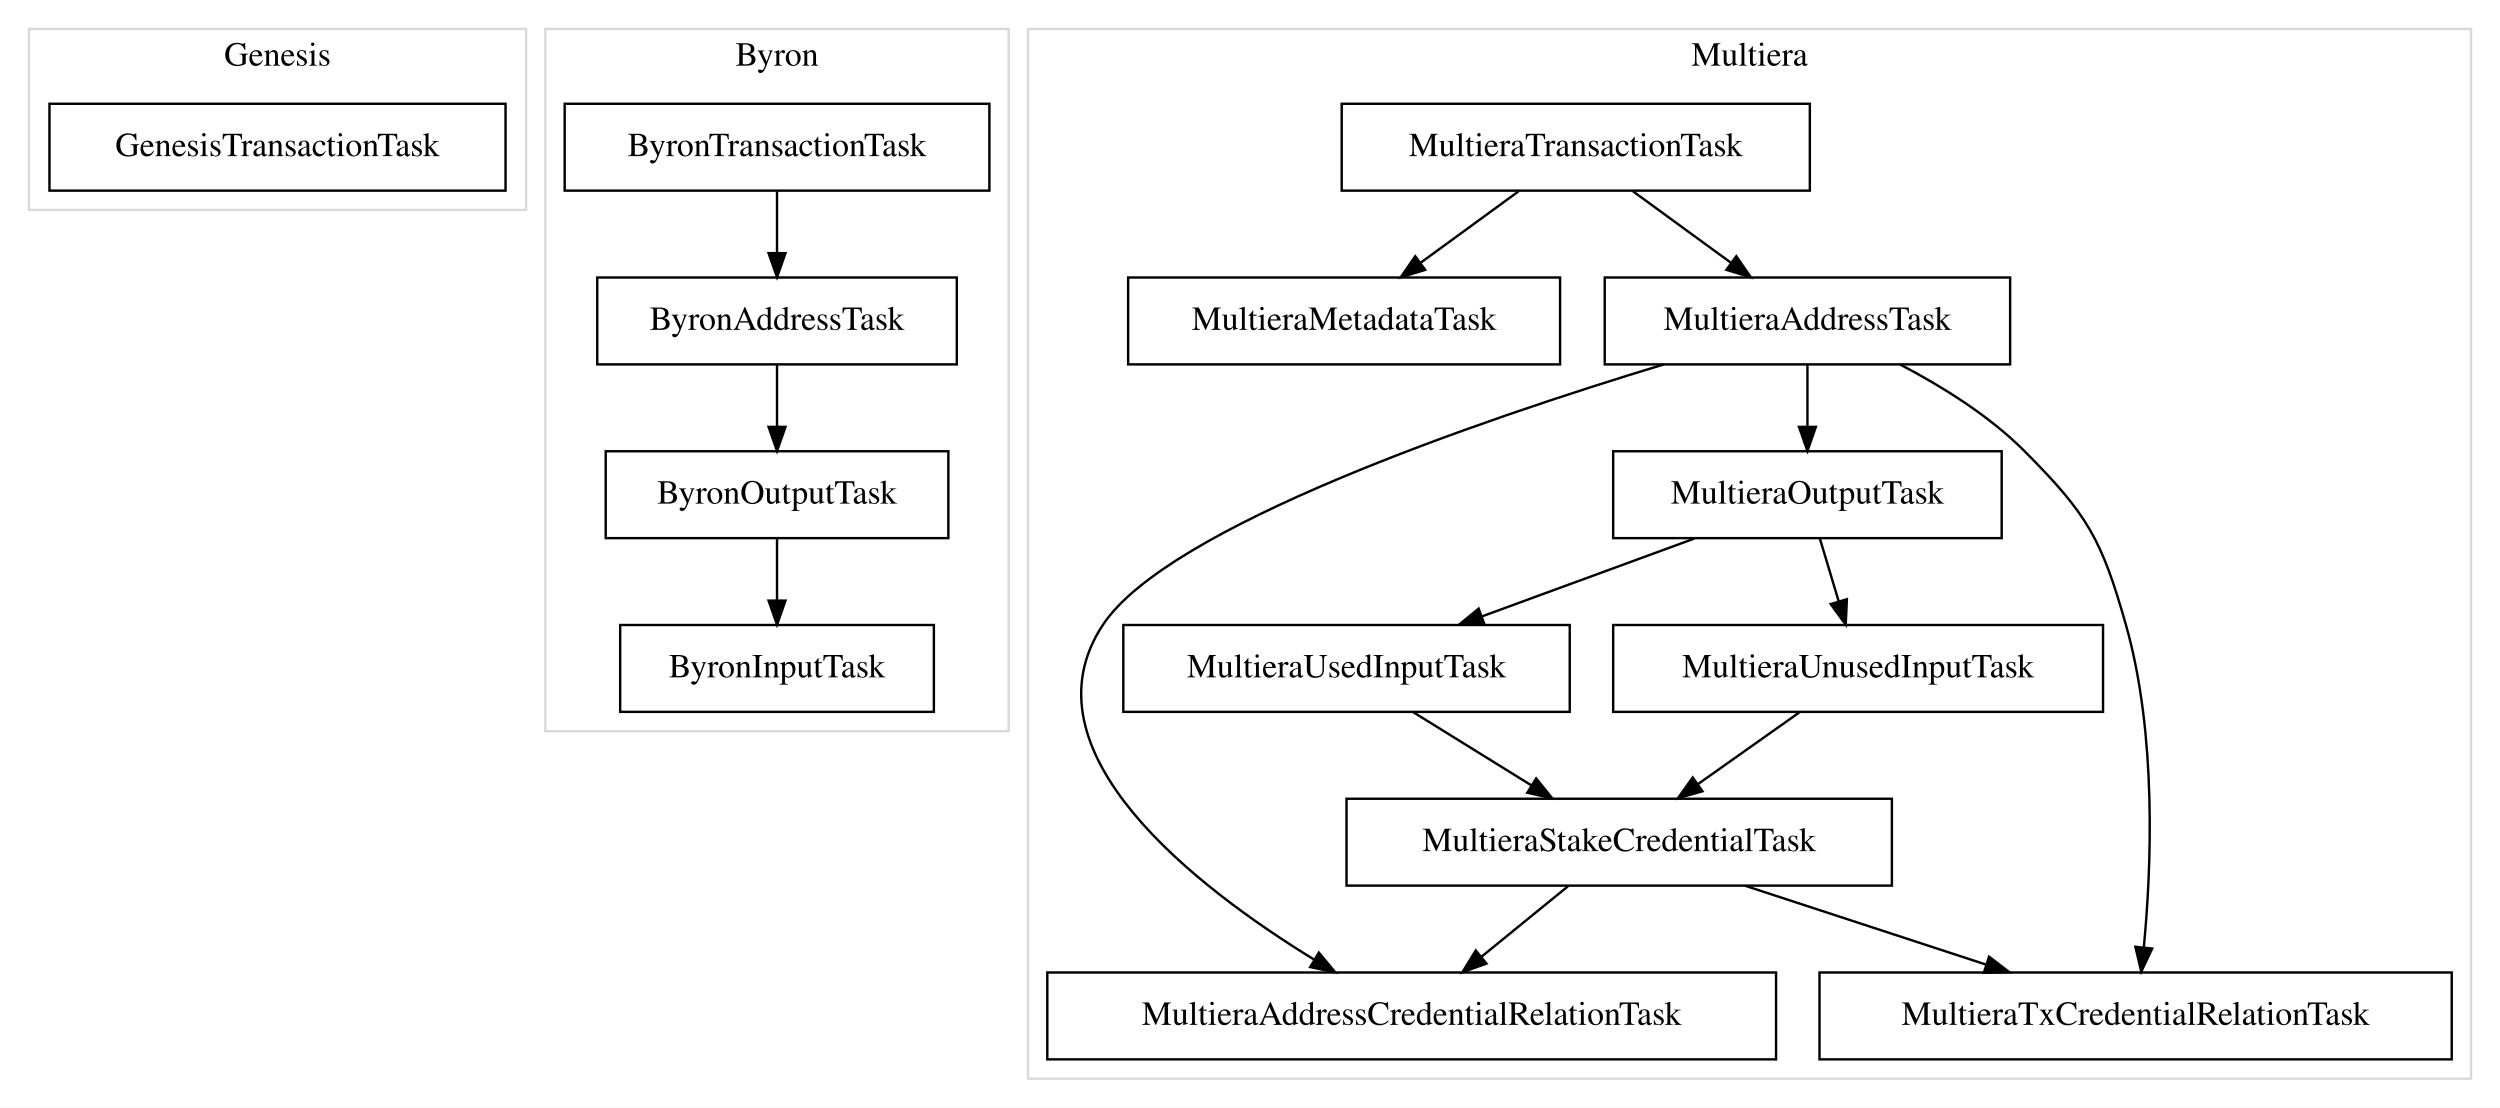
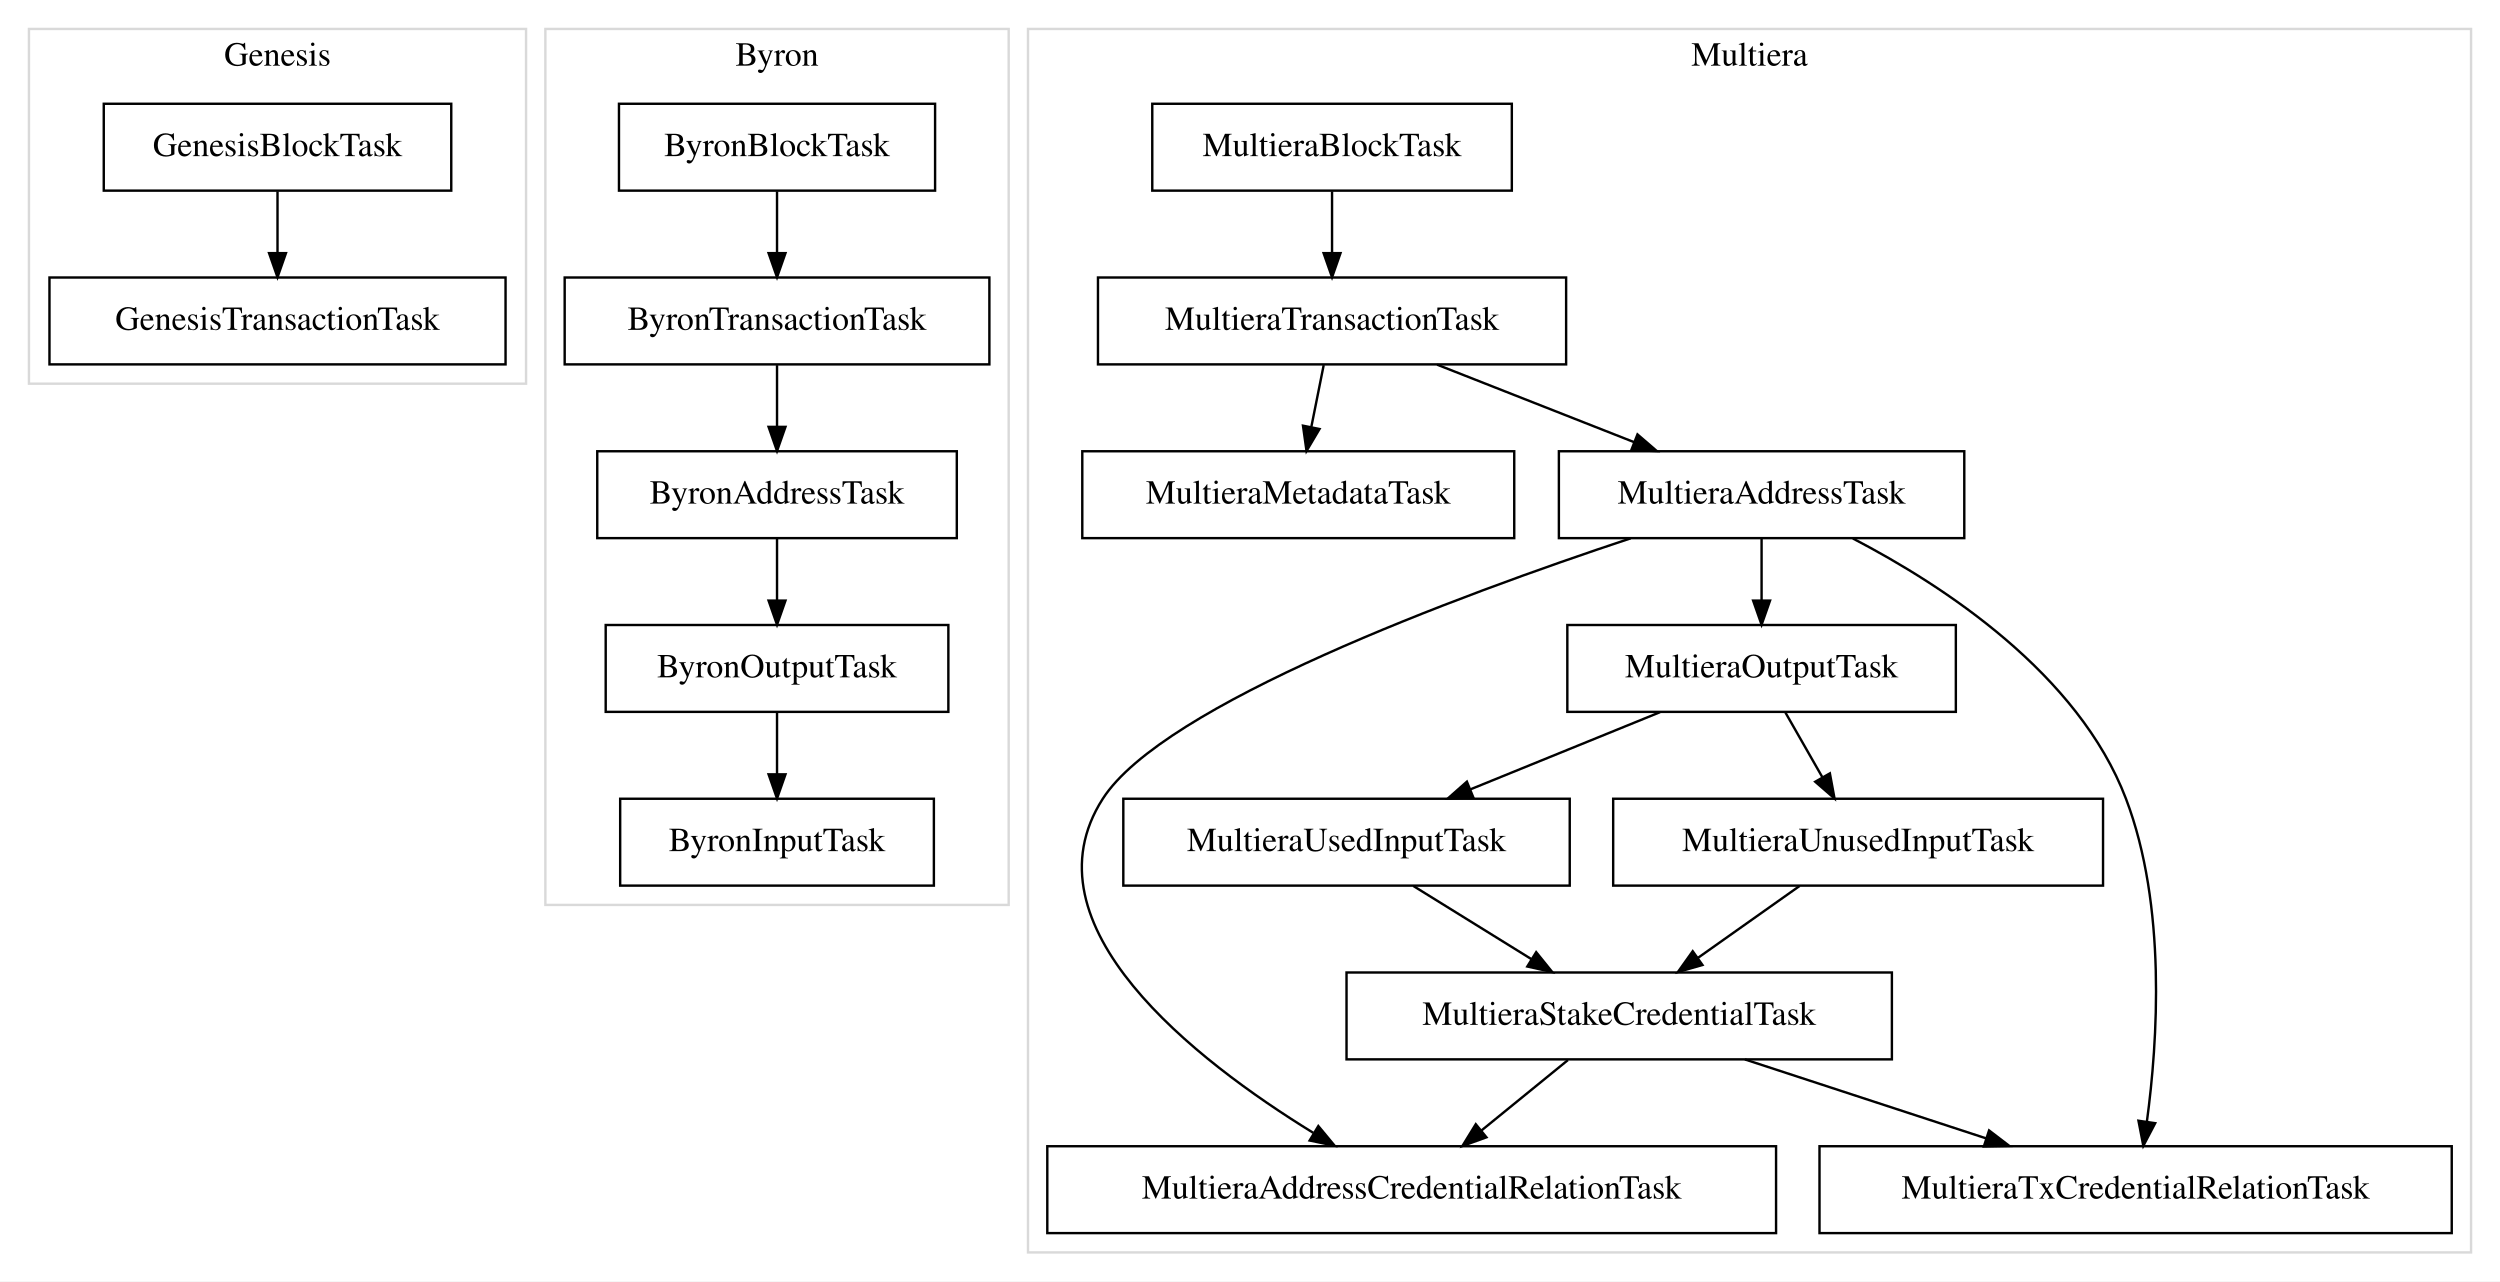
- <svg xmlns="http://www.w3.org/2000/svg" width="1036pt" height="459pt" viewBox="0.00 0.00 1036.00 459.00">
-   <g id="graph0" class="graph" transform="scale(1 1) rotate(0) translate(4 455)">
-     <polygon fill="white" stroke="transparent" points="-4,4 -4,-455 1032,-455 1032,4 -4,4" />
+ <svg xmlns="http://www.w3.org/2000/svg" width="1036pt" height="531pt" viewBox="0.00 0.00 1036.00 531.00">
+   <g id="graph0" class="graph" transform="scale(1 1) rotate(0) translate(4 527)">
+     <polygon fill="white" stroke="transparent" points="-4,4 -4,-527 1032,-527 1032,4 -4,4" />
    <g id="clust1" class="cluster">
-       <polygon fill="none" stroke="#d9d9d9" points="8,-368 8,-443 214,-443 214,-368 8,-368" />
-       <text text-anchor="middle" x="111" y="-427.8" font-family="Times,serif" font-size="14.00">Genesis</text>
+       <polygon fill="none" stroke="#d9d9d9" points="8,-368 8,-515 214,-515 214,-368 8,-368" />
+       <text text-anchor="middle" x="111" y="-499.8" font-family="Times,serif" font-size="14.00">Genesis</text>
    </g>
    <g id="clust2" class="cluster">
-       <polygon fill="none" stroke="#d9d9d9" points="222,-152 222,-443 414,-443 414,-152 222,-152" />
-       <text text-anchor="middle" x="318" y="-427.8" font-family="Times,serif" font-size="14.00">Byron</text>
+       <polygon fill="none" stroke="#d9d9d9" points="222,-152 222,-515 414,-515 414,-152 222,-152" />
+       <text text-anchor="middle" x="318" y="-499.8" font-family="Times,serif" font-size="14.00">Byron</text>
    </g>
    <g id="clust3" class="cluster">
-       <polygon fill="none" stroke="#d9d9d9" points="422,-8 422,-443 1020,-443 1020,-8 422,-8" />
-       <text text-anchor="middle" x="721" y="-427.8" font-family="Times,serif" font-size="14.00">Multiera</text>
+       <polygon fill="none" stroke="#d9d9d9" points="422,-8 422,-515 1020,-515 1020,-8 422,-8" />
+       <text text-anchor="middle" x="721" y="-499.8" font-family="Times,serif" font-size="14.00">Multiera</text>
    </g>
    <g id="node1" class="node">
+       <polygon fill="none" stroke="black" points="183,-484 39,-484 39,-448 183,-448 183,-484" />
+       <text text-anchor="middle" x="111" y="-462.3" font-family="Times,serif" font-size="14.00">GenesisBlockTask</text>
+     </g>
+     <g id="node2" class="node">
      <polygon fill="none" stroke="black" points="205.5,-412 16.5,-412 16.5,-376 205.5,-376 205.5,-412" />
      <text text-anchor="middle" x="111" y="-390.3" font-family="Times,serif" font-size="14.00">GenesisTransactionTask</text>
    </g>
-     <g id="node2" class="node">
+     <g id="edge1" class="edge">
+       <path fill="none" stroke="black" d="M111,-447.7C111,-439.98 111,-430.71 111,-422.11" />
+       <polygon fill="black" stroke="black" points="114.5,-422.1 111,-412.1 107.5,-422.1 114.5,-422.1" />
+     </g>
+     <g id="node3" class="node">
+       <polygon fill="none" stroke="black" points="383.5,-484 252.5,-484 252.5,-448 383.5,-448 383.5,-484" />
+       <text text-anchor="middle" x="318" y="-462.3" font-family="Times,serif" font-size="14.00">ByronBlockTask</text>
+     </g>
+     <g id="node4" class="node">
      <polygon fill="none" stroke="black" points="406,-412 230,-412 230,-376 406,-376 406,-412" />
      <text text-anchor="middle" x="318" y="-390.3" font-family="Times,serif" font-size="14.00">ByronTransactionTask</text>
    </g>
-     <g id="node3" class="node">
+     <g id="edge2" class="edge">
+       <path fill="none" stroke="black" d="M318,-447.7C318,-439.98 318,-430.71 318,-422.11" />
+       <polygon fill="black" stroke="black" points="321.5,-422.1 318,-412.1 314.5,-422.1 321.5,-422.1" />
+     </g>
+     <g id="node5" class="node">
      <polygon fill="none" stroke="black" points="392.5,-340 243.5,-340 243.5,-304 392.5,-304 392.5,-340" />
      <text text-anchor="middle" x="318" y="-318.3" font-family="Times,serif" font-size="14.00">ByronAddressTask</text>
    </g>
-     <g id="edge1" class="edge">
+     <g id="edge3" class="edge">
      <path fill="none" stroke="black" d="M318,-375.7C318,-367.98 318,-358.71 318,-350.11" />
      <polygon fill="black" stroke="black" points="321.5,-350.1 318,-340.1 314.5,-350.1 321.5,-350.1" />
    </g>
-     <g id="node4" class="node">
+     <g id="node6" class="node">
      <polygon fill="none" stroke="black" points="389,-268 247,-268 247,-232 389,-232 389,-268" />
      <text text-anchor="middle" x="318" y="-246.3" font-family="Times,serif" font-size="14.00">ByronOutputTask</text>
    </g>
-     <g id="edge2" class="edge">
+     <g id="edge4" class="edge">
      <path fill="none" stroke="black" d="M318,-303.7C318,-295.98 318,-286.71 318,-278.11" />
      <polygon fill="black" stroke="black" points="321.5,-278.1 318,-268.1 314.5,-278.1 321.5,-278.1" />
    </g>
-     <g id="node5" class="node">
+     <g id="node7" class="node">
      <polygon fill="none" stroke="black" points="383,-196 253,-196 253,-160 383,-160 383,-196" />
      <text text-anchor="middle" x="318" y="-174.3" font-family="Times,serif" font-size="14.00">ByronInputTask</text>
    </g>
-     <g id="edge3" class="edge">
+     <g id="edge5" class="edge">
      <path fill="none" stroke="black" d="M318,-231.7C318,-223.98 318,-214.71 318,-206.11" />
      <polygon fill="black" stroke="black" points="321.5,-206.1 318,-196.1 314.5,-206.1 321.5,-206.1" />
    </g>
-     <g id="node6" class="node">
-       <polygon fill="none" stroke="black" points="746,-412 552,-412 552,-376 746,-376 746,-412" />
-       <text text-anchor="middle" x="649" y="-390.3" font-family="Times,serif" font-size="14.00">MultieraTransactionTask</text>
-     </g>
-     <g id="node7" class="node">
-       <polygon fill="none" stroke="black" points="642.5,-340 463.5,-340 463.5,-304 642.5,-304 642.5,-340" />
-       <text text-anchor="middle" x="553" y="-318.3" font-family="Times,serif" font-size="14.00">MultieraMetadataTask</text>
-     </g>
-     <g id="edge4" class="edge">
-       <path fill="none" stroke="black" d="M625.27,-375.7C613.06,-366.8 598.01,-355.82 584.82,-346.2" />
-       <polygon fill="black" stroke="black" points="586.6,-343.17 576.46,-340.1 582.48,-348.82 586.6,-343.17" />
-     </g>
    <g id="node8" class="node">
-       <polygon fill="none" stroke="black" points="829,-340 661,-340 661,-304 829,-304 829,-340" />
-       <text text-anchor="middle" x="745" y="-318.3" font-family="Times,serif" font-size="14.00">MultieraAddressTask</text>
-     </g>
-     <g id="edge5" class="edge">
-       <path fill="none" stroke="black" d="M672.73,-375.7C684.94,-366.8 699.99,-355.82 713.18,-346.2" />
-       <polygon fill="black" stroke="black" points="715.52,-348.82 721.54,-340.1 711.4,-343.17 715.52,-348.82" />
+       <polygon fill="none" stroke="black" points="622.5,-484 473.5,-484 473.5,-448 622.5,-448 622.5,-484" />
+       <text text-anchor="middle" x="548" y="-462.3" font-family="Times,serif" font-size="14.00">MultieraBlockTask</text>
    </g>
    <g id="node9" class="node">
-       <polygon fill="none" stroke="black" points="825.5,-268 664.5,-268 664.5,-232 825.5,-232 825.5,-268" />
-       <text text-anchor="middle" x="745" y="-246.3" font-family="Times,serif" font-size="14.00">MultieraOutputTask</text>
+       <polygon fill="none" stroke="black" points="645,-412 451,-412 451,-376 645,-376 645,-412" />
+       <text text-anchor="middle" x="548" y="-390.3" font-family="Times,serif" font-size="14.00">MultieraTransactionTask</text>
    </g>
    <g id="edge6" class="edge">
-       <path fill="none" stroke="black" d="M745,-303.7C745,-295.98 745,-286.71 745,-278.11" />
-       <polygon fill="black" stroke="black" points="748.5,-278.1 745,-268.1 741.5,-278.1 748.5,-278.1" />
+       <path fill="none" stroke="black" d="M548,-447.7C548,-439.98 548,-430.71 548,-422.11" />
+       <polygon fill="black" stroke="black" points="551.5,-422.1 548,-412.1 544.5,-422.1 551.5,-422.1" />
    </g>
-     <g id="node13" class="node">
+     <g id="node10" class="node">
+       <polygon fill="none" stroke="black" points="623.5,-340 444.5,-340 444.5,-304 623.5,-304 623.5,-340" />
+       <text text-anchor="middle" x="534" y="-318.3" font-family="Times,serif" font-size="14.00">MultieraMetadataTask</text>
+     </g>
+     <g id="edge7" class="edge">
+       <path fill="none" stroke="black" d="M544.54,-375.7C543,-367.98 541.14,-358.71 539.42,-350.11" />
+       <polygon fill="black" stroke="black" points="542.81,-349.22 537.42,-340.1 535.95,-350.6 542.81,-349.22" />
+     </g>
+     <g id="node11" class="node">
+       <polygon fill="none" stroke="black" points="810,-340 642,-340 642,-304 810,-304 810,-340" />
+       <text text-anchor="middle" x="726" y="-318.3" font-family="Times,serif" font-size="14.00">MultieraAddressTask</text>
+     </g>
+     <g id="edge8" class="edge">
+       <path fill="none" stroke="black" d="M591.54,-375.88C616.2,-366.18 647.22,-353.98 673.25,-343.74" />
+       <polygon fill="black" stroke="black" points="674.57,-346.99 682.6,-340.07 672.01,-340.47 674.57,-346.99" />
+     </g>
+     <g id="node12" class="node">
+       <polygon fill="none" stroke="black" points="806.5,-268 645.5,-268 645.5,-232 806.5,-232 806.5,-268" />
+       <text text-anchor="middle" x="726" y="-246.3" font-family="Times,serif" font-size="14.00">MultieraOutputTask</text>
+     </g>
+     <g id="edge9" class="edge">
+       <path fill="none" stroke="black" d="M726,-303.7C726,-295.98 726,-286.71 726,-278.11" />
+       <polygon fill="black" stroke="black" points="729.5,-278.1 726,-268.1 722.5,-278.1 729.5,-278.1" />
+     </g>
+     <g id="node16" class="node">
      <polygon fill="none" stroke="black" points="732,-52 430,-52 430,-16 732,-16 732,-52" />
      <text text-anchor="middle" x="581" y="-30.3" font-family="Times,serif" font-size="14.00">MultieraAddressCredentialRelationTask</text>
    </g>
-     <g id="edge11" class="edge">
-       <path fill="none" stroke="black" d="M685.43,-303.98C608.08,-280.52 479.76,-236.56 453,-196 418.5,-143.7 491.42,-87.46 540.72,-57.25" />
-       <polygon fill="black" stroke="black" points="542.54,-60.24 549.32,-52.09 538.94,-54.23 542.54,-60.24" />
+     <g id="edge14" class="edge">
+       <path fill="none" stroke="black" d="M671.78,-303.93C599.57,-279.97 477.99,-234.93 453,-196 419.31,-143.52 491.15,-87.72 540.22,-57.55" />
+       <polygon fill="black" stroke="black" points="542.31,-60.37 549.08,-52.22 538.71,-54.37 542.31,-60.37" />
    </g>
-     <g id="node14" class="node">
+     <g id="node17" class="node">
      <polygon fill="none" stroke="black" points="1012,-52 750,-52 750,-16 1012,-16 1012,-52" />
      <text text-anchor="middle" x="881" y="-30.3" font-family="Times,serif" font-size="14.00">MultieraTxCredentialRelationTask</text>
    </g>
-     <g id="edge13" class="edge">
-       <path fill="none" stroke="black" d="M783.44,-303.92C800.63,-294.97 820.29,-282.78 835,-268 861.14,-241.75 866.89,-231.64 877,-196 889.89,-150.57 887.51,-95 884.4,-62.45" />
-       <polygon fill="black" stroke="black" points="887.87,-61.92 883.34,-52.34 880.9,-62.65 887.87,-61.92" />
+     <g id="edge16" class="edge">
+       <path fill="none" stroke="black" d="M763.84,-303.84C801.78,-284.12 857.32,-247.68 877,-196 893.9,-151.63 890.14,-95.29 885.69,-62.38" />
+       <polygon fill="black" stroke="black" points="889.11,-61.55 884.19,-52.16 882.18,-62.57 889.11,-61.55" />
    </g>
-     <g id="node10" class="node">
+     <g id="node13" class="node">
      <polygon fill="none" stroke="black" points="646.5,-196 461.5,-196 461.5,-160 646.5,-160 646.5,-196" />
      <text text-anchor="middle" x="554" y="-174.3" font-family="Times,serif" font-size="14.00">MultieraUsedInputTask</text>
    </g>
-     <g id="edge7" class="edge">
-       <path fill="none" stroke="black" d="M698.28,-231.88C671.7,-222.14 638.24,-209.87 610.23,-199.61" />
-       <polygon fill="black" stroke="black" points="611.17,-196.22 600.57,-196.07 608.76,-202.8 611.17,-196.22" />
+     <g id="edge10" class="edge">
+       <path fill="none" stroke="black" d="M683.92,-231.88C660.2,-222.22 630.38,-210.09 605.3,-199.88" />
+       <polygon fill="black" stroke="black" points="606.52,-196.6 595.94,-196.07 603.88,-203.08 606.52,-196.6" />
    </g>
-     <g id="node11" class="node">
+     <g id="node14" class="node">
      <polygon fill="none" stroke="black" points="867.5,-196 664.5,-196 664.5,-160 867.5,-160 867.5,-196" />
      <text text-anchor="middle" x="766" y="-174.3" font-family="Times,serif" font-size="14.00">MultieraUnusedInputTask</text>
    </g>
-     <g id="edge8" class="edge">
-       <path fill="none" stroke="black" d="M750.19,-231.7C752.53,-223.9 755.35,-214.51 757.95,-205.83" />
-       <polygon fill="black" stroke="black" points="761.35,-206.69 760.87,-196.1 754.64,-204.68 761.35,-206.69" />
+     <g id="edge11" class="edge">
+       <path fill="none" stroke="black" d="M735.89,-231.7C740.49,-223.64 746.06,-213.89 751.15,-204.98" />
+       <polygon fill="black" stroke="black" points="754.3,-206.52 756.23,-196.1 748.23,-203.05 754.3,-206.52" />
    </g>
-     <g id="node12" class="node">
+     <g id="node15" class="node">
      <polygon fill="none" stroke="black" points="780,-124 554,-124 554,-88 780,-88 780,-124" />
      <text text-anchor="middle" x="667" y="-102.3" font-family="Times,serif" font-size="14.00">MultieraStakeCredentialTask</text>
    </g>
-     <g id="edge9" class="edge">
+     <g id="edge12" class="edge">
      <path fill="none" stroke="black" d="M581.64,-159.88C596.42,-150.72 614.79,-139.34 630.7,-129.48" />
      <polygon fill="black" stroke="black" points="632.59,-132.43 639.25,-124.19 628.91,-126.48 632.59,-132.43" />
    </g>
-     <g id="edge10" class="edge">
+     <g id="edge13" class="edge">
      <path fill="none" stroke="black" d="M741.78,-159.88C729.08,-150.89 713.34,-139.76 699.58,-130.03" />
      <polygon fill="black" stroke="black" points="701.5,-127.11 691.31,-124.19 697.46,-132.82 701.5,-127.11" />
    </g>
-     <g id="edge12" class="edge">
+     <g id="edge15" class="edge">
      <path fill="none" stroke="black" d="M645.74,-87.7C634.91,-78.88 621.58,-68.03 609.84,-58.47" />
      <polygon fill="black" stroke="black" points="611.98,-55.7 602.01,-52.1 607.56,-61.13 611.98,-55.7" />
    </g>
-     <g id="edge14" class="edge">
+     <g id="edge17" class="edge">
      <path fill="none" stroke="black" d="M719.08,-87.97C749.24,-78.1 787.39,-65.62 819.08,-55.25" />
      <polygon fill="black" stroke="black" points="820.27,-58.55 828.69,-52.11 818.1,-51.89 820.27,-58.55" />
    </g>
  </g>
</svg>
